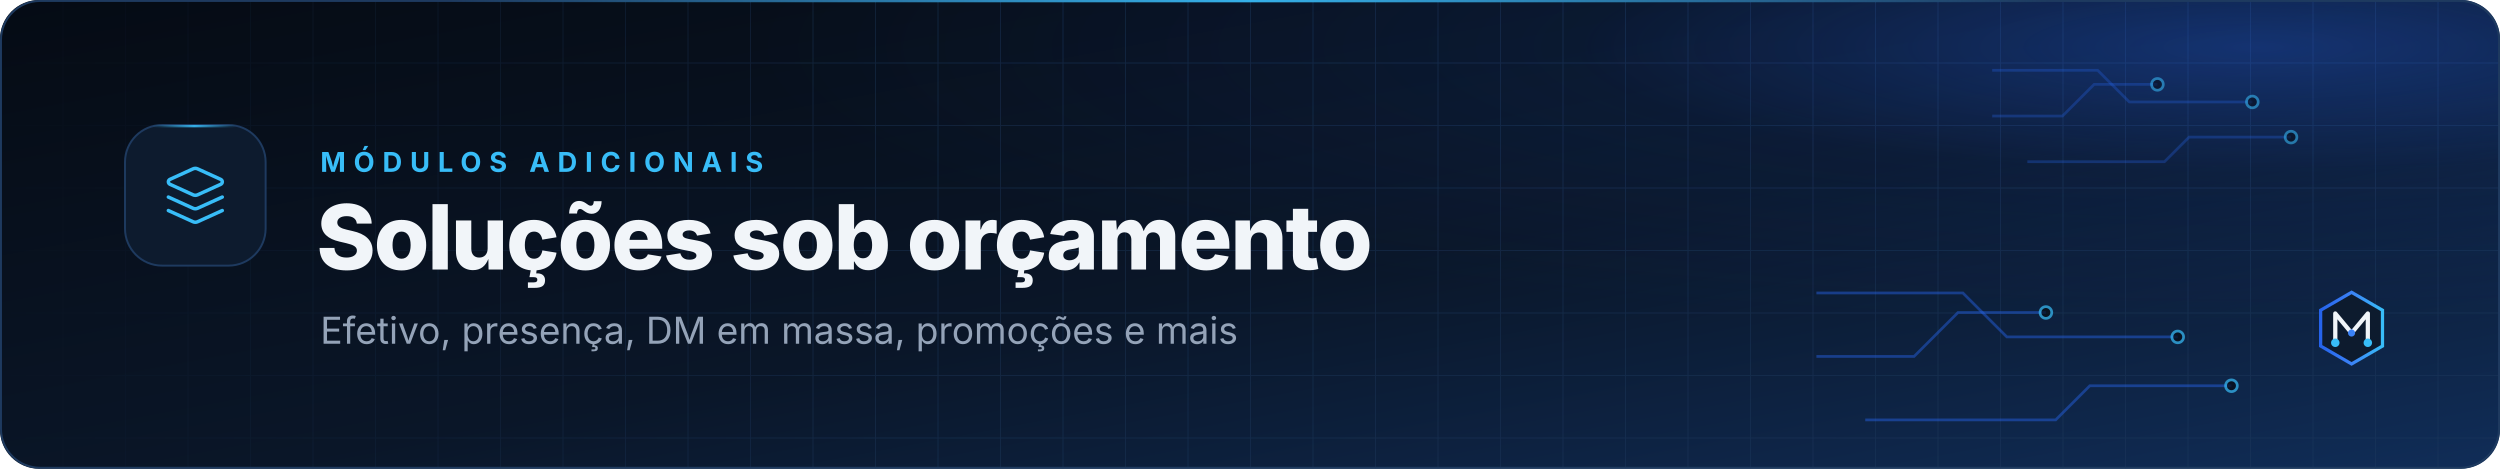
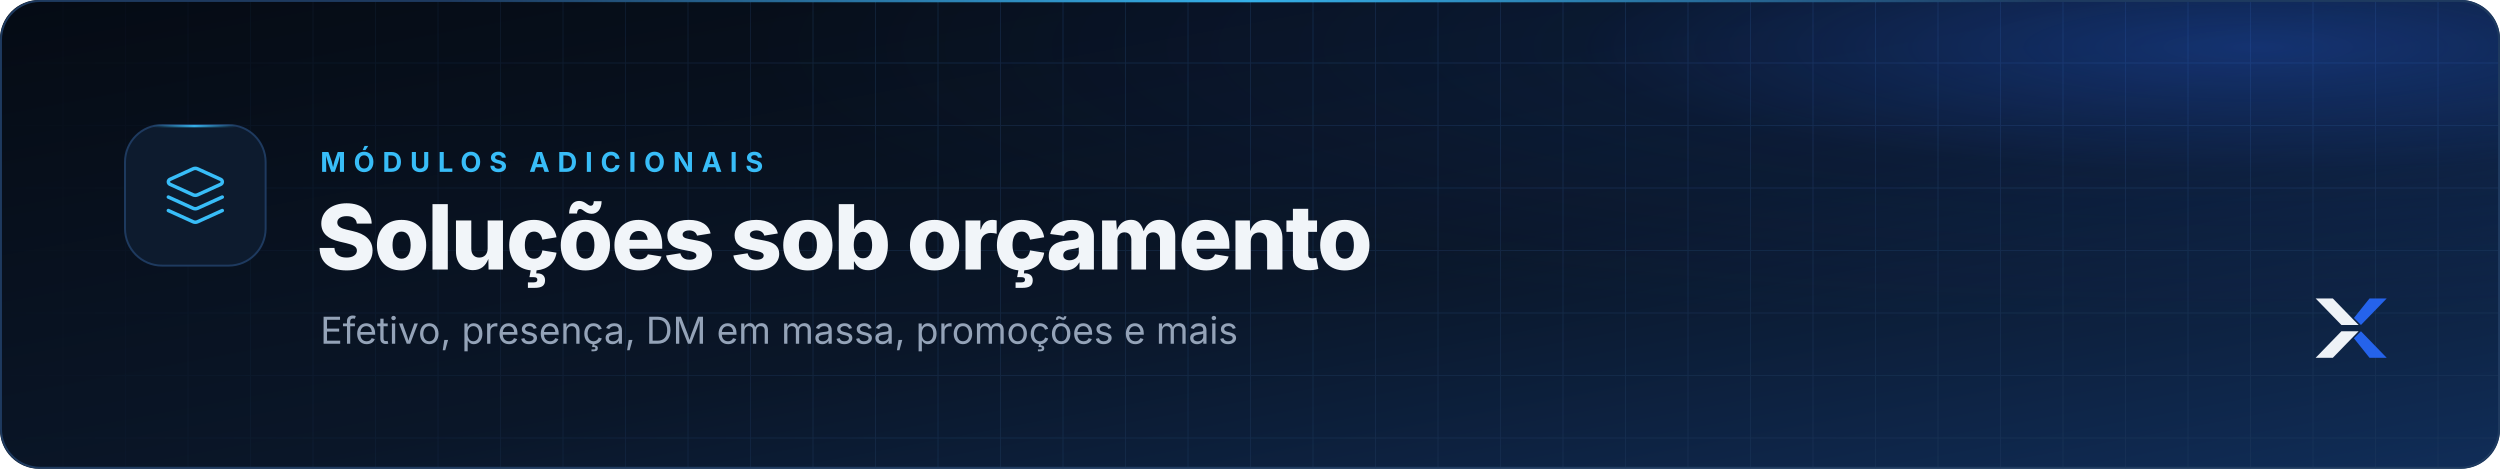
<svg xmlns="http://www.w3.org/2000/svg" width="1280" height="240" viewBox="0 0 1280 240" role="img" aria-label="Soluções sob orçamento — Efetivo, presença, DM em massa, promoções e mais" font-family="'Segoe UI', 'Inter', 'Helvetica Neue', Arial, sans-serif">
  <defs>
    <linearGradient id="bgdextras" x1="0" y1="0" x2="1" y2="1">
      <stop offset="0" stop-color="#050B14" />
      <stop offset=".55" stop-color="#0A1628" />
      <stop offset="1" stop-color="#102D58" />
    </linearGradient>
    <radialGradient id="glowdextras" cx="0.9" cy="0.1" r=".6">
      <stop offset="0" stop-color="#2563EB" stop-opacity=".38" />
      <stop offset=".45" stop-color="#2563EB" stop-opacity=".08" />
      <stop offset="1" stop-color="#2563EB" stop-opacity="0" />
    </radialGradient>
    <pattern id="griddextras" width="32" height="32" patternUnits="userSpaceOnUse">
      <path d="M32 0H0V32" fill="none" stroke="#1E3A5F" stroke-width="1" opacity=".45" />
    </pattern>
    <linearGradient id="edgedextras" x1="0" y1="0" x2="1" y2="0">
      <stop offset="0" stop-color="#38BDF8" stop-opacity="0" />
      <stop offset=".5" stop-color="#38BDF8" stop-opacity=".9" />
      <stop offset="1" stop-color="#38BDF8" stop-opacity="0" />
    </linearGradient>
    <linearGradient id="txtdextras" x1="0" y1="0" x2="1" y2="0">
      <stop offset="0" stop-color="#2563EB" />
      <stop offset=".5" stop-color="#3B82F6" />
      <stop offset="1" stop-color="#38BDF8" />
    </linearGradient>
    <linearGradient id="fadedextras" x1="0" y1="0" x2="1" y2="0">
      <stop offset="0" stop-color="#fff" stop-opacity="0" />
      <stop offset=".35" stop-color="#fff" stop-opacity=".9" />
      <stop offset="1" stop-color="#fff" />
    </linearGradient>
    <mask id="gmdextras">
      <rect width="1280" height="240" fill="url(#fadedextras)" />
    </mask>
    <clipPath id="clipdextras">
      <rect width="1280" height="240" rx="20" />
    </clipPath>
  </defs>
  <g clip-path="url(#clipdextras)">
    <rect width="1280" height="240" fill="url(#bgdextras)" />
    <rect width="1280" height="240" fill="url(#griddextras)" mask="url(#gmdextras)" />
    <rect width="1280" height="240" fill="url(#glowdextras)" />
  </g>
  <rect x=".5" y=".5" width="1279" height="239" rx="20" fill="none" stroke="#1E3A5F" />
  <rect x="230" y="0" width="819" height="1.2" fill="url(#edgedextras)" />
-   <path d="M930 150 h75.0 l22.5 22.5 h87.5" fill="none" stroke="#2563EB" stroke-width="1.4" opacity="0.45" />
-   <path d="M930 182.5 h50.0 l22.5 -22.5 h45.0" fill="none" stroke="#2563EB" stroke-width="1.4" opacity="0.45" />
-   <path d="M955.0 215.0 h97.5 l17.5 -17.5 h72.5" fill="none" stroke="#2563EB" stroke-width="1.4" opacity="0.45" />
-   <circle cx="1115.0" cy="172.5" r="3" fill="#050B14" stroke="#38BDF8" stroke-width="1.4" opacity="0.7" />
-   <circle cx="1047.5" cy="160.0" r="3" fill="#050B14" stroke="#38BDF8" stroke-width="1.4" opacity="0.7" />
-   <circle cx="1142.5" cy="197.5" r="3" fill="#050B14" stroke="#38BDF8" stroke-width="1.4" opacity="0.7" />
-   <path d="M1020 36 h54.0 l16.2 16.2 h63.0" fill="none" stroke="#2563EB" stroke-width="1.4" opacity="0.3" />
-   <path d="M1020 59.4 h36.0 l16.2 -16.2 h32.4" fill="none" stroke="#2563EB" stroke-width="1.4" opacity="0.3" />
-   <path d="M1038.0 82.8 h70.2 l12.6 -12.6 h52.2" fill="none" stroke="#2563EB" stroke-width="1.4" opacity="0.3" />
-   <circle cx="1153.2" cy="52.2" r="3" fill="#050B14" stroke="#38BDF8" stroke-width="1.4" opacity="0.55" />
-   <circle cx="1104.6" cy="43.2" r="3" fill="#050B14" stroke="#38BDF8" stroke-width="1.4" opacity="0.55" />
-   <circle cx="1173.0" cy="70.2" r="3" fill="#050B14" stroke="#38BDF8" stroke-width="1.4" opacity="0.55" />
  <rect x="64" y="64" width="72" height="72" rx="19" fill="#0D1B2E" stroke="#1E3A5F" />
  <rect x="78" y="64" width="43" height="1.2" fill="url(#edgedextras)" />
  <g transform="translate(83.44 83.44) scale(1.38)" fill="none" stroke="#38BDF8" stroke-width="1.30" stroke-linecap="round" stroke-linejoin="round" color="#38BDF8">
    <path d="m12.83 2.18a2 2 0 0 0-1.66 0L2.6 6.08a1 1 0 0 0 0 1.83l8.58 3.91a2 2 0 0 0 1.66 0l8.58-3.9a1 1 0 0 0 0-1.83Z" />
    <path d="m22 17.65-9.17 4.16a2 2 0 0 1-1.66 0L2 17.65" />
    <path d="m22 12.65-9.17 4.16a2 2 0 0 1-1.66 0L2 12.65" />
  </g>
  <text x="164" y="88" fill="#38BDF8" font-size="14" font-weight="700" letter-spacing="4">MÓDULOS ADICIONAIS</text>
  <text x="162" y="138" fill="#F1F5F9" font-size="46" font-weight="800" letter-spacing="-1">Soluções sob orçamento</text>
  <text x="164" y="176" fill="#94A3B8" font-size="19">Efetivo, presença, DM em massa, promoções e mais</text>
-   <g transform="translate(1184 148) scale(0.8333)">
-     <path d="M24 2 43 13v22L24 46 5 35V13Z" fill="#0D1B2E" stroke="url(#txtdextras)" stroke-width="2" />
-     <path d="M14 33V15l10 12 10-12v18" fill="none" stroke="#F1F5F9" stroke-width="2.6" stroke-linecap="round" stroke-linejoin="round" />
-     <circle cx="14" cy="33" r="2.6" fill="#38BDF8" />
-     <circle cx="34" cy="33" r="2.6" fill="#38BDF8" />
-     <circle cx="24" cy="27" r="2.2" fill="#3B82F6" />
+   <g transform="translate(1184 148) scale(0.4)">
+     <path d="M4 12h22l33 34H37Z" fill="#EEF2F7" />
+     <path d="M37 54h22L26 88H4Z" fill="#EEF2F7" />
+     <path d="M73 12h22L62 46 53 37Z" fill="#2563EB" />
+     <path d="M53 63l9-9 33 34H73Z" fill="#2563EB" />
  </g>
</svg>
